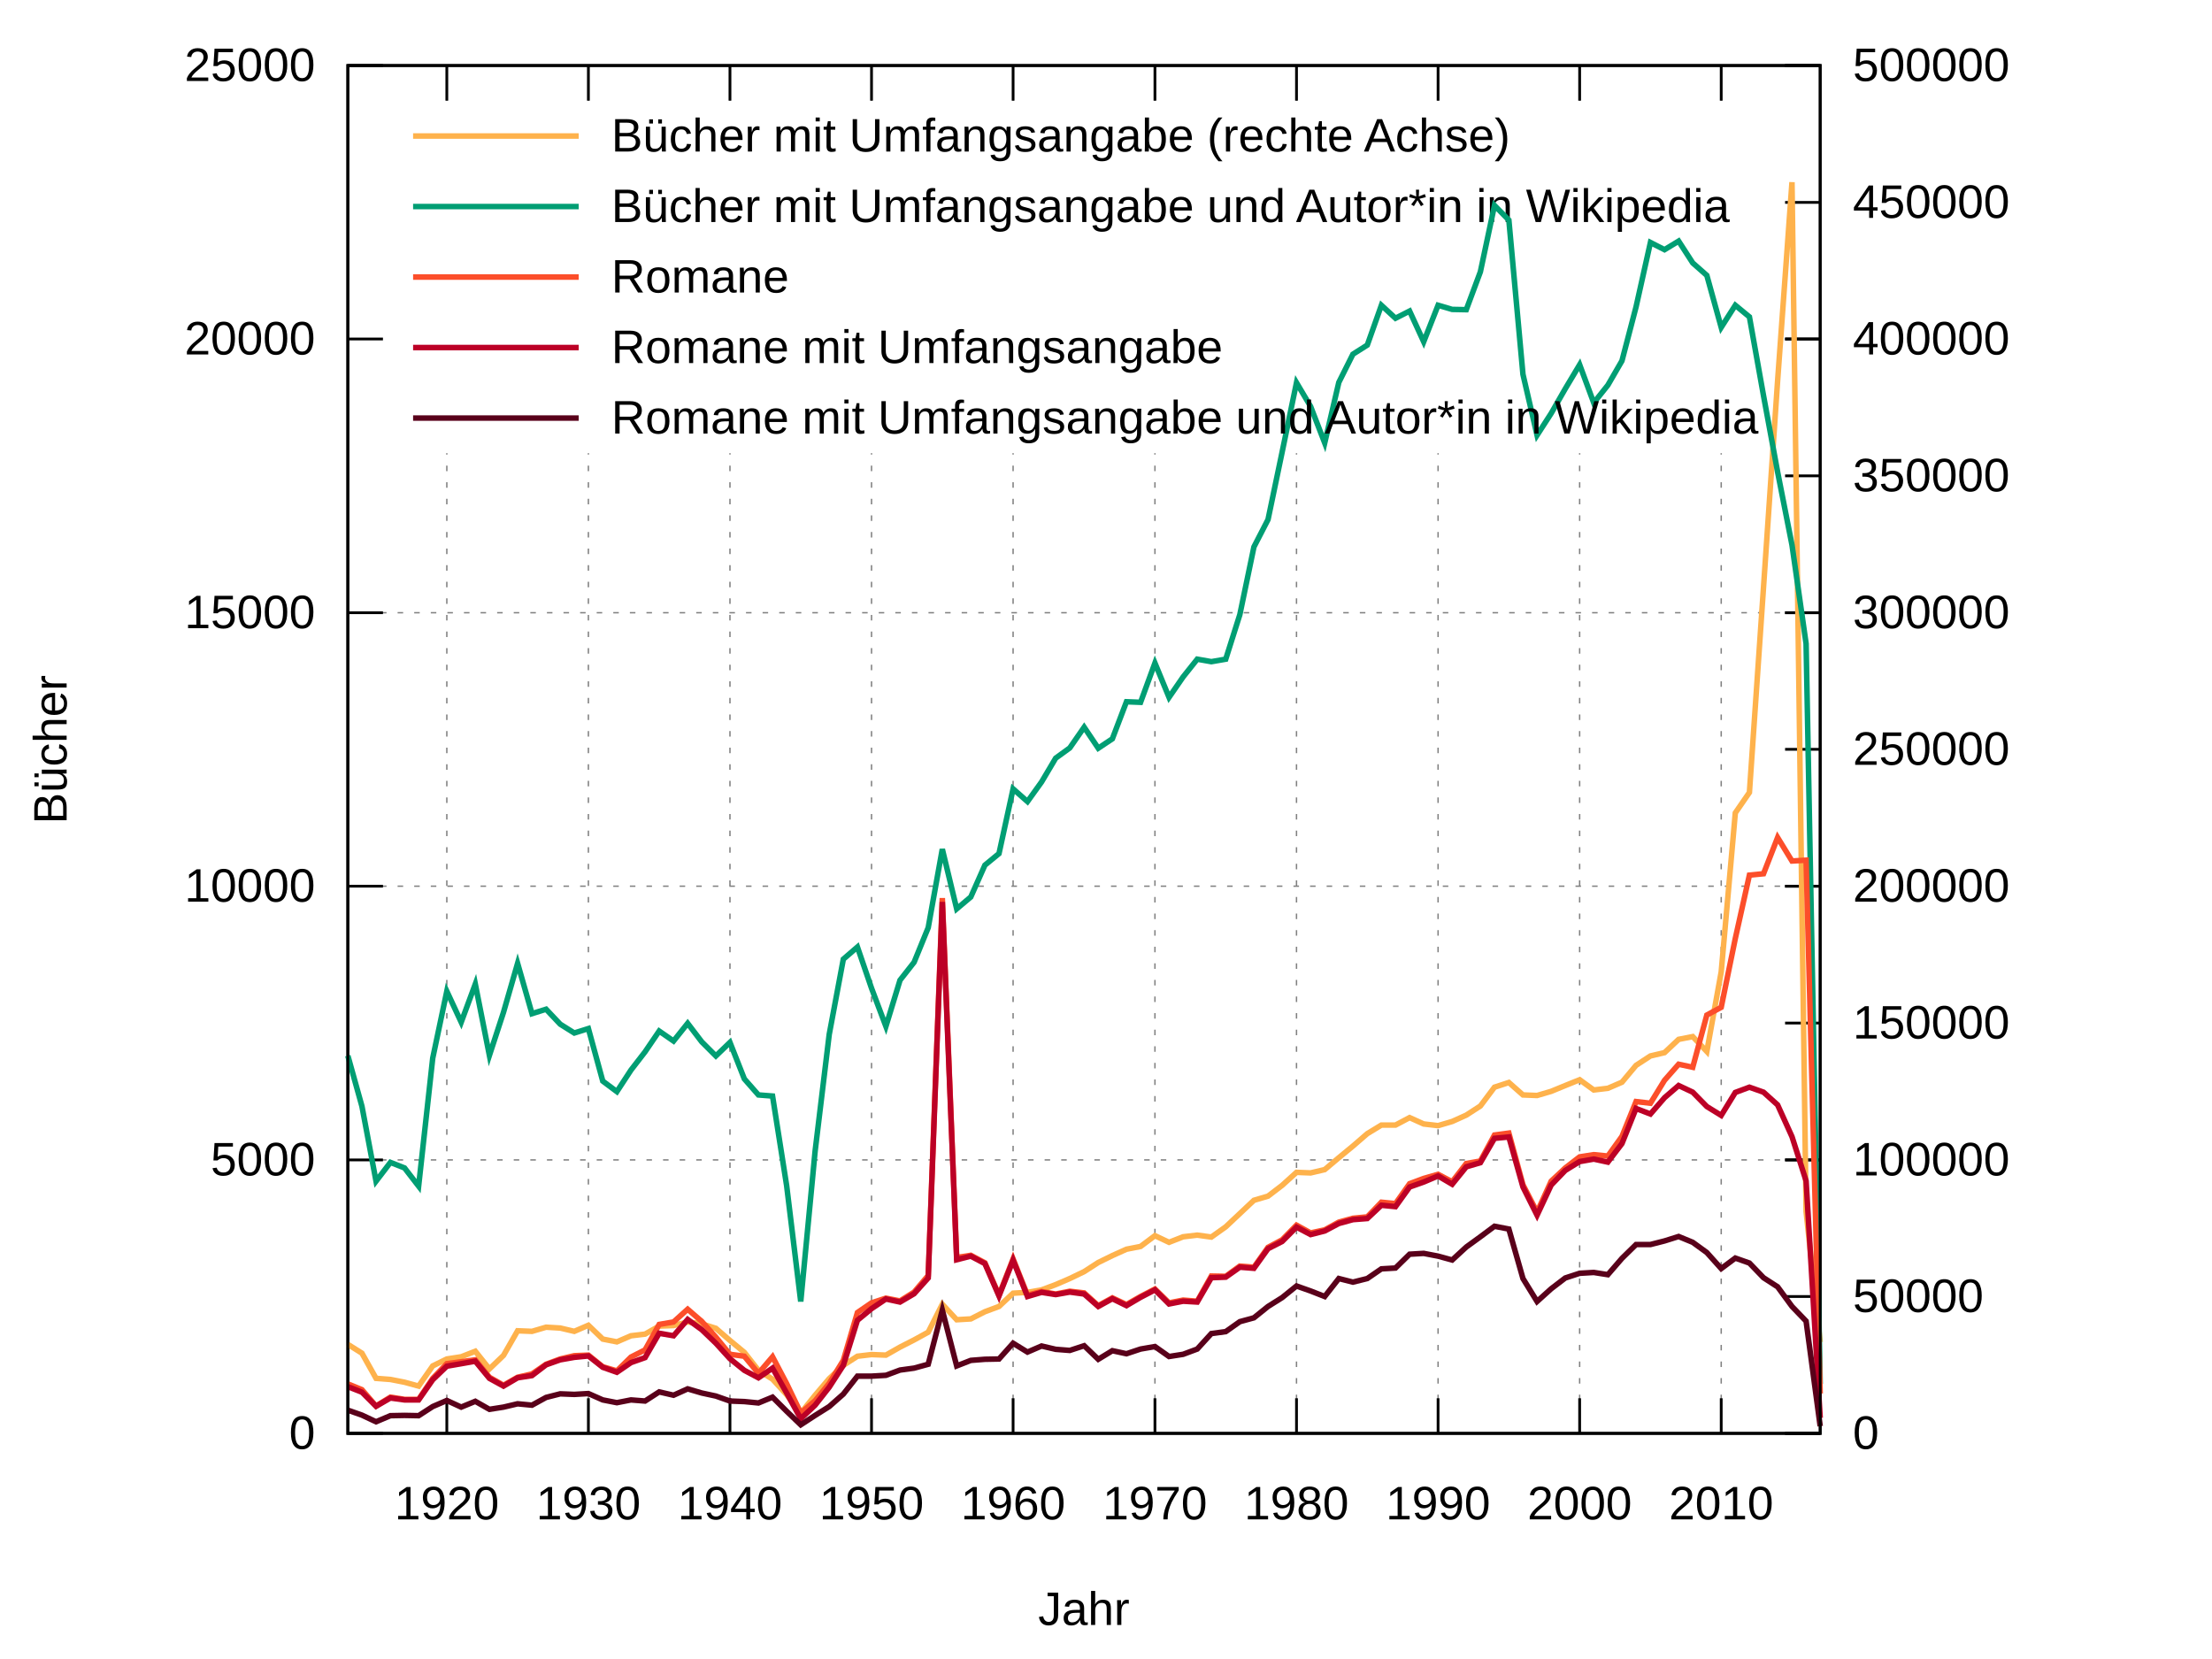
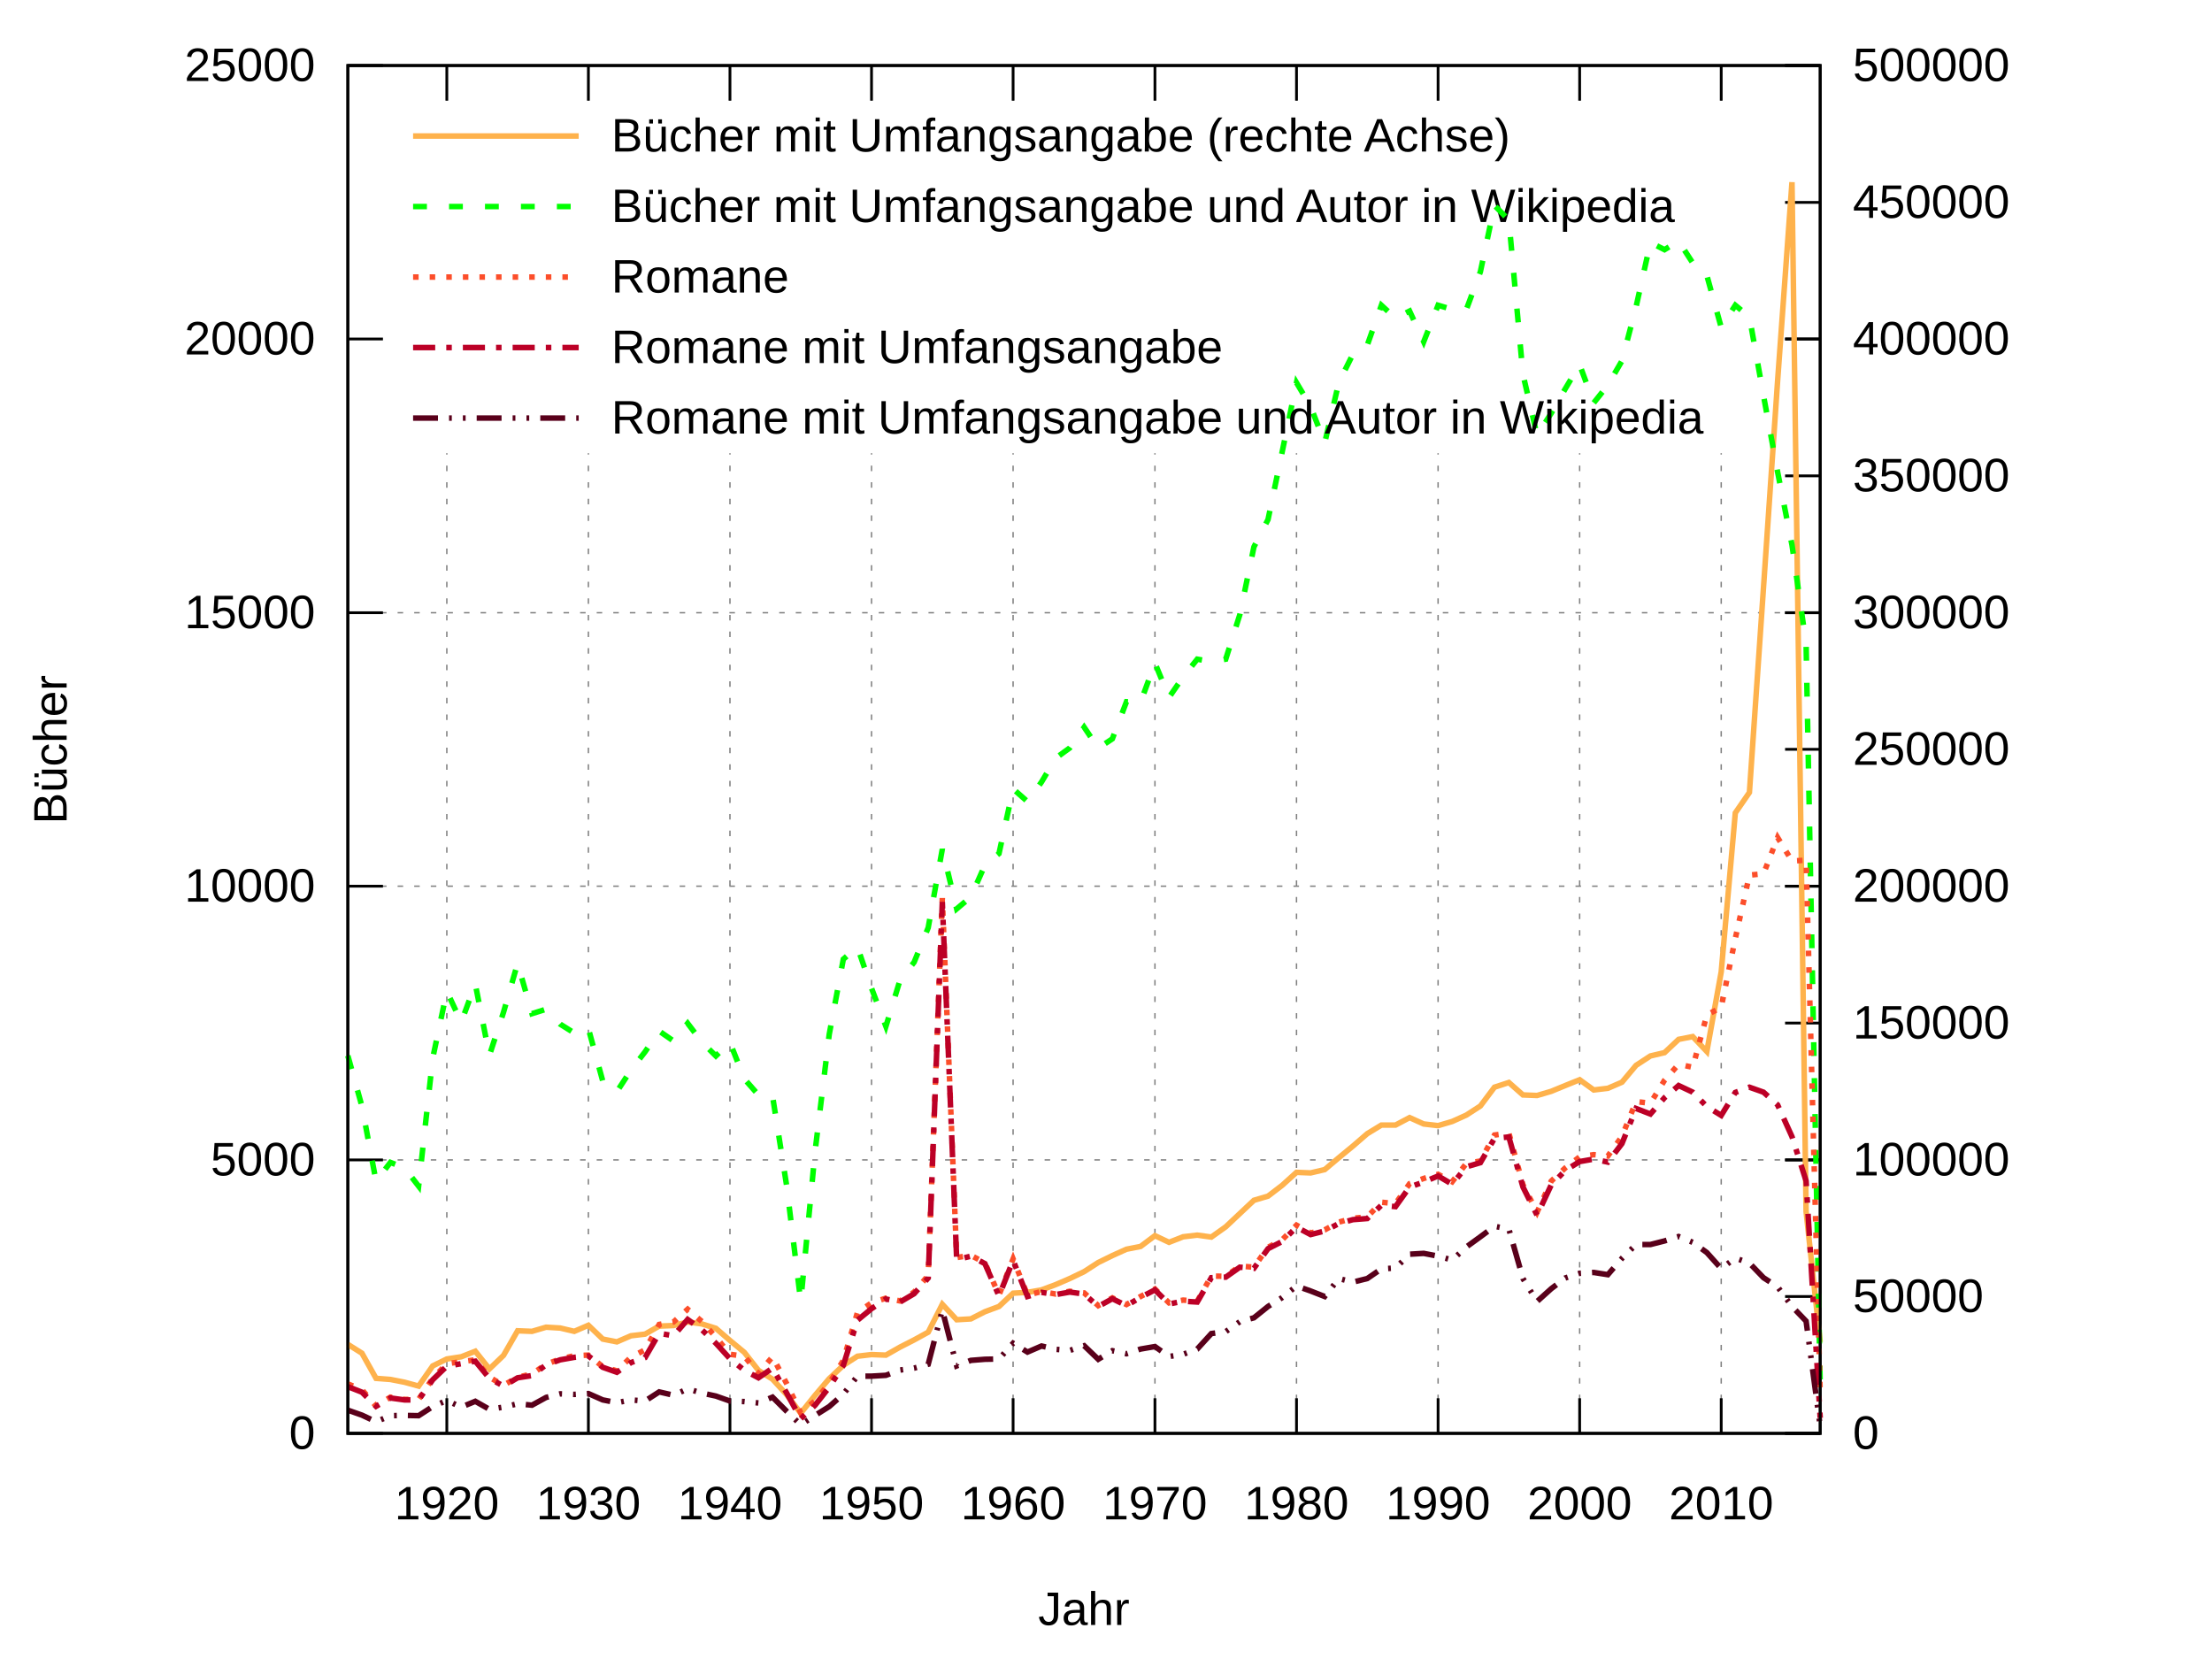
<svg xmlns="http://www.w3.org/2000/svg" xmlns:xlink="http://www.w3.org/1999/xlink" width="800" height="600" viewBox="0 0 800 600">
  <g id="gnuplot_canvas">
    <rect x="0" y="0" width="800" height="600" fill="none" />
    <defs>
      <circle id="gpDot" r="0.5" stroke-width="0.5" />
      <path id="gpPt0" stroke-width="0.157" stroke="currentColor" d="M-1,0 h2 M0,-1 v2" />
      <path id="gpPt1" stroke-width="0.157" stroke="currentColor" d="M-1,-1 L1,1 M1,-1 L-1,1" />
      <path id="gpPt2" stroke-width="0.157" stroke="currentColor" d="M-1,0 L1,0 M0,-1 L0,1 M-1,-1 L1,1 M-1,1 L1,-1" />
      <rect id="gpPt3" stroke-width="0.157" stroke="currentColor" x="-1" y="-1" width="2" height="2" />
      <rect id="gpPt4" stroke-width="0.157" stroke="currentColor" fill="currentColor" x="-1" y="-1" width="2" height="2" />
      <circle id="gpPt5" stroke-width="0.157" stroke="currentColor" cx="0" cy="0" r="1" />
      <use xlink:href="#gpPt5" id="gpPt6" fill="currentColor" stroke="none" />
      <path id="gpPt7" stroke-width="0.157" stroke="currentColor" d="M0,-1.33 L-1.33,0.67 L1.33,0.67 z" />
      <use xlink:href="#gpPt7" id="gpPt8" fill="currentColor" stroke="none" />
      <use xlink:href="#gpPt7" id="gpPt9" stroke="currentColor" transform="rotate(180)" />
      <use xlink:href="#gpPt9" id="gpPt10" fill="currentColor" stroke="none" />
      <use xlink:href="#gpPt3" id="gpPt11" stroke="currentColor" transform="rotate(45)" />
      <use xlink:href="#gpPt11" id="gpPt12" fill="currentColor" stroke="none" />
      <path id="gpPt13" stroke-width="0.157" stroke="currentColor" d="M0,1.330 L1.265,0.411 L0.782,-1.067 L-0.782,-1.076 L-1.265,0.411 z" />
      <use xlink:href="#gpPt13" id="gpPt14" fill="currentColor" stroke="none" />
      <filter id="textbox" filterUnits="objectBoundingBox" x="0" y="0" height="1" width="1">
        <feFlood flood-color="white" flood-opacity="1" result="bgnd" />
        <feComposite in="SourceGraphic" in2="bgnd" operator="atop" />
      </filter>
      <filter id="greybox" filterUnits="objectBoundingBox" x="0" y="0" height="1" width="1">
        <feFlood flood-color="lightgrey" flood-opacity="1" result="grey" />
        <feComposite in="SourceGraphic" in2="grey" operator="atop" />
      </filter>
    </defs>
    <g fill="none" color="white" stroke="currentColor" stroke-width="1.00" stroke-linecap="butt" stroke-linejoin="miter">
</g>
    <g fill="none" color="black" stroke="currentColor" stroke-width="1.00" stroke-linecap="butt" stroke-linejoin="miter">
</g>
    <g fill="none" color="black" stroke="black" stroke-width="0.50" stroke-linecap="butt" stroke-linejoin="miter">
</g>
    <g fill="none" color="gray" stroke="currentColor" stroke-width="0.50" stroke-linecap="butt" stroke-linejoin="miter">
      <path stroke="gray" stroke-dasharray="2,4" class="gridline" d="M125.8,518.4 L658.3,518.4  " />
    </g>
    <g fill="none" color="gray" stroke="gray" stroke-width="1.00" stroke-linecap="butt" stroke-linejoin="miter">
</g>
    <g fill="none" color="black" stroke="currentColor" stroke-width="1.00" stroke-linecap="butt" stroke-linejoin="miter">
      <path stroke="black" d="M125.8,518.4 L138.5,518.4 M658.3,518.4 L645.6,518.4  " />
      <g transform="translate(114.0,524.0)" stroke="none" fill="black" font-family="Arial" font-size="17.00" text-anchor="end">
        <text>
          <tspan font-family="Arial"> 0</tspan>
        </text>
      </g>
    </g>
    <g fill="none" color="black" stroke="currentColor" stroke-width="1.00" stroke-linecap="butt" stroke-linejoin="miter">
</g>
    <g fill="none" color="black" stroke="black" stroke-width="0.50" stroke-linecap="butt" stroke-linejoin="miter">
</g>
    <g fill="none" color="gray" stroke="currentColor" stroke-width="0.50" stroke-linecap="butt" stroke-linejoin="miter">
      <path stroke="gray" stroke-dasharray="2,4" class="gridline" d="M125.8,419.5 L658.3,419.5  " />
    </g>
    <g fill="none" color="gray" stroke="gray" stroke-width="1.00" stroke-linecap="butt" stroke-linejoin="miter">
</g>
    <g fill="none" color="black" stroke="currentColor" stroke-width="1.00" stroke-linecap="butt" stroke-linejoin="miter">
      <path stroke="black" d="M125.8,419.5 L138.5,419.5 M658.3,419.5 L645.6,419.5  " />
      <g transform="translate(114.0,425.1)" stroke="none" fill="black" font-family="Arial" font-size="17.00" text-anchor="end">
        <text>
          <tspan font-family="Arial"> 5000</tspan>
        </text>
      </g>
    </g>
    <g fill="none" color="black" stroke="currentColor" stroke-width="1.00" stroke-linecap="butt" stroke-linejoin="miter">
</g>
    <g fill="none" color="black" stroke="black" stroke-width="0.50" stroke-linecap="butt" stroke-linejoin="miter">
</g>
    <g fill="none" color="gray" stroke="currentColor" stroke-width="0.50" stroke-linecap="butt" stroke-linejoin="miter">
      <path stroke="gray" stroke-dasharray="2,4" class="gridline" d="M125.8,320.5 L658.3,320.5  " />
    </g>
    <g fill="none" color="gray" stroke="gray" stroke-width="1.00" stroke-linecap="butt" stroke-linejoin="miter">
</g>
    <g fill="none" color="black" stroke="currentColor" stroke-width="1.00" stroke-linecap="butt" stroke-linejoin="miter">
      <path stroke="black" d="M125.8,320.5 L138.5,320.5 M658.3,320.5 L645.6,320.5  " />
      <g transform="translate(114.0,326.1)" stroke="none" fill="black" font-family="Arial" font-size="17.00" text-anchor="end">
        <text>
          <tspan font-family="Arial"> 10000</tspan>
        </text>
      </g>
    </g>
    <g fill="none" color="black" stroke="currentColor" stroke-width="1.00" stroke-linecap="butt" stroke-linejoin="miter">
</g>
    <g fill="none" color="black" stroke="black" stroke-width="0.50" stroke-linecap="butt" stroke-linejoin="miter">
</g>
    <g fill="none" color="gray" stroke="currentColor" stroke-width="0.50" stroke-linecap="butt" stroke-linejoin="miter">
      <path stroke="gray" stroke-dasharray="2,4" class="gridline" d="M125.8,221.6 L658.3,221.6  " />
    </g>
    <g fill="none" color="gray" stroke="gray" stroke-width="1.00" stroke-linecap="butt" stroke-linejoin="miter">
</g>
    <g fill="none" color="black" stroke="currentColor" stroke-width="1.00" stroke-linecap="butt" stroke-linejoin="miter">
      <path stroke="black" d="M125.8,221.6 L138.5,221.6 M658.3,221.6 L645.6,221.6  " />
      <g transform="translate(114.0,227.2)" stroke="none" fill="black" font-family="Arial" font-size="17.00" text-anchor="end">
        <text>
          <tspan font-family="Arial"> 15000</tspan>
        </text>
      </g>
    </g>
    <g fill="none" color="black" stroke="currentColor" stroke-width="1.00" stroke-linecap="butt" stroke-linejoin="miter">
</g>
    <g fill="none" color="black" stroke="black" stroke-width="0.50" stroke-linecap="butt" stroke-linejoin="miter">
</g>
    <g fill="none" color="gray" stroke="currentColor" stroke-width="0.50" stroke-linecap="butt" stroke-linejoin="miter">
      <path stroke="gray" stroke-dasharray="2,4" class="gridline" d="M125.8,122.6 L137.6,122.6  " />
    </g>
    <g fill="none" color="gray" stroke="gray" stroke-width="1.00" stroke-linecap="butt" stroke-linejoin="miter">
</g>
    <g fill="none" color="black" stroke="currentColor" stroke-width="1.00" stroke-linecap="butt" stroke-linejoin="miter">
      <path stroke="black" d="M125.8,122.6 L138.5,122.6 M658.3,122.6 L645.6,122.6  " />
      <g transform="translate(114.0,128.2)" stroke="none" fill="black" font-family="Arial" font-size="17.00" text-anchor="end">
        <text>
          <tspan font-family="Arial"> 20000</tspan>
        </text>
      </g>
    </g>
    <g fill="none" color="black" stroke="currentColor" stroke-width="1.00" stroke-linecap="butt" stroke-linejoin="miter">
</g>
    <g fill="none" color="black" stroke="black" stroke-width="0.50" stroke-linecap="butt" stroke-linejoin="miter">
</g>
    <g fill="none" color="gray" stroke="currentColor" stroke-width="0.50" stroke-linecap="butt" stroke-linejoin="miter">
      <path stroke="gray" stroke-dasharray="2,4" class="gridline" d="M125.8,23.7 L658.3,23.7  " />
    </g>
    <g fill="none" color="gray" stroke="gray" stroke-width="1.00" stroke-linecap="butt" stroke-linejoin="miter">
</g>
    <g fill="none" color="black" stroke="currentColor" stroke-width="1.00" stroke-linecap="butt" stroke-linejoin="miter">
      <path stroke="black" d="M125.8,23.7 L138.5,23.7 M658.3,23.7 L645.6,23.7  " />
      <g transform="translate(114.0,29.3)" stroke="none" fill="black" font-family="Arial" font-size="17.00" text-anchor="end">
        <text>
          <tspan font-family="Arial"> 25000</tspan>
        </text>
      </g>
    </g>
    <g fill="none" color="black" stroke="currentColor" stroke-width="1.00" stroke-linecap="butt" stroke-linejoin="miter">
</g>
    <g fill="none" color="black" stroke="black" stroke-width="0.50" stroke-linecap="butt" stroke-linejoin="miter">
</g>
    <g fill="none" color="gray" stroke="currentColor" stroke-width="0.50" stroke-linecap="butt" stroke-linejoin="miter">
      <path stroke="gray" stroke-dasharray="2,4" class="gridline" d="M161.6,518.4 L161.6,163.9 M161.6,36.4 L161.6,23.7  " />
    </g>
    <g fill="none" color="gray" stroke="gray" stroke-width="1.00" stroke-linecap="butt" stroke-linejoin="miter">
</g>
    <g fill="none" color="black" stroke="currentColor" stroke-width="1.00" stroke-linecap="butt" stroke-linejoin="miter">
      <path stroke="black" d="M161.6,518.4 L161.6,505.7 M161.6,23.7 L161.6,36.4  " />
      <g transform="translate(161.6,549.5)" stroke="none" fill="black" font-family="Arial" font-size="17.00" text-anchor="middle">
        <text>
          <tspan font-family="Arial"> 1920</tspan>
        </text>
      </g>
    </g>
    <g fill="none" color="black" stroke="currentColor" stroke-width="1.00" stroke-linecap="butt" stroke-linejoin="miter">
</g>
    <g fill="none" color="black" stroke="black" stroke-width="0.50" stroke-linecap="butt" stroke-linejoin="miter">
</g>
    <g fill="none" color="gray" stroke="currentColor" stroke-width="0.50" stroke-linecap="butt" stroke-linejoin="miter">
      <path stroke="gray" stroke-dasharray="2,4" class="gridline" d="M212.8,518.4 L212.8,163.9 M212.8,36.4 L212.8,23.7  " />
    </g>
    <g fill="none" color="gray" stroke="gray" stroke-width="1.00" stroke-linecap="butt" stroke-linejoin="miter">
</g>
    <g fill="none" color="black" stroke="currentColor" stroke-width="1.00" stroke-linecap="butt" stroke-linejoin="miter">
      <path stroke="black" d="M212.8,518.4 L212.8,505.7 M212.8,23.7 L212.8,36.4  " />
      <g transform="translate(212.8,549.5)" stroke="none" fill="black" font-family="Arial" font-size="17.00" text-anchor="middle">
        <text>
          <tspan font-family="Arial"> 1930</tspan>
        </text>
      </g>
    </g>
    <g fill="none" color="black" stroke="currentColor" stroke-width="1.00" stroke-linecap="butt" stroke-linejoin="miter">
</g>
    <g fill="none" color="black" stroke="black" stroke-width="0.50" stroke-linecap="butt" stroke-linejoin="miter">
</g>
    <g fill="none" color="gray" stroke="currentColor" stroke-width="0.50" stroke-linecap="butt" stroke-linejoin="miter">
      <path stroke="gray" stroke-dasharray="2,4" class="gridline" d="M264.0,518.4 L264.0,163.9 M264.0,36.4 L264.0,23.7  " />
    </g>
    <g fill="none" color="gray" stroke="gray" stroke-width="1.00" stroke-linecap="butt" stroke-linejoin="miter">
</g>
    <g fill="none" color="black" stroke="currentColor" stroke-width="1.00" stroke-linecap="butt" stroke-linejoin="miter">
      <path stroke="black" d="M264.0,518.4 L264.0,505.7 M264.0,23.7 L264.0,36.4  " />
      <g transform="translate(264.0,549.5)" stroke="none" fill="black" font-family="Arial" font-size="17.00" text-anchor="middle">
        <text>
          <tspan font-family="Arial"> 1940</tspan>
        </text>
      </g>
    </g>
    <g fill="none" color="black" stroke="currentColor" stroke-width="1.00" stroke-linecap="butt" stroke-linejoin="miter">
</g>
    <g fill="none" color="black" stroke="black" stroke-width="0.50" stroke-linecap="butt" stroke-linejoin="miter">
</g>
    <g fill="none" color="gray" stroke="currentColor" stroke-width="0.50" stroke-linecap="butt" stroke-linejoin="miter">
      <path stroke="gray" stroke-dasharray="2,4" class="gridline" d="M315.2,518.4 L315.2,163.9 M315.2,36.4 L315.2,23.7  " />
    </g>
    <g fill="none" color="gray" stroke="gray" stroke-width="1.00" stroke-linecap="butt" stroke-linejoin="miter">
</g>
    <g fill="none" color="black" stroke="currentColor" stroke-width="1.00" stroke-linecap="butt" stroke-linejoin="miter">
      <path stroke="black" d="M315.2,518.4 L315.2,505.7 M315.2,23.7 L315.2,36.4  " />
      <g transform="translate(315.2,549.5)" stroke="none" fill="black" font-family="Arial" font-size="17.00" text-anchor="middle">
        <text>
          <tspan font-family="Arial"> 1950</tspan>
        </text>
      </g>
    </g>
    <g fill="none" color="black" stroke="currentColor" stroke-width="1.00" stroke-linecap="butt" stroke-linejoin="miter">
</g>
    <g fill="none" color="black" stroke="black" stroke-width="0.50" stroke-linecap="butt" stroke-linejoin="miter">
</g>
    <g fill="none" color="gray" stroke="currentColor" stroke-width="0.50" stroke-linecap="butt" stroke-linejoin="miter">
      <path stroke="gray" stroke-dasharray="2,4" class="gridline" d="M366.4,518.4 L366.4,163.9 M366.4,36.4 L366.4,23.7  " />
    </g>
    <g fill="none" color="gray" stroke="gray" stroke-width="1.00" stroke-linecap="butt" stroke-linejoin="miter">
</g>
    <g fill="none" color="black" stroke="currentColor" stroke-width="1.00" stroke-linecap="butt" stroke-linejoin="miter">
      <path stroke="black" d="M366.4,518.4 L366.4,505.7 M366.4,23.7 L366.4,36.4  " />
      <g transform="translate(366.4,549.5)" stroke="none" fill="black" font-family="Arial" font-size="17.00" text-anchor="middle">
        <text>
          <tspan font-family="Arial"> 1960</tspan>
        </text>
      </g>
    </g>
    <g fill="none" color="black" stroke="currentColor" stroke-width="1.00" stroke-linecap="butt" stroke-linejoin="miter">
</g>
    <g fill="none" color="black" stroke="black" stroke-width="0.50" stroke-linecap="butt" stroke-linejoin="miter">
</g>
    <g fill="none" color="gray" stroke="currentColor" stroke-width="0.50" stroke-linecap="butt" stroke-linejoin="miter">
      <path stroke="gray" stroke-dasharray="2,4" class="gridline" d="M417.7,518.4 L417.7,163.9 M417.7,36.4 L417.7,23.7  " />
    </g>
    <g fill="none" color="gray" stroke="gray" stroke-width="1.00" stroke-linecap="butt" stroke-linejoin="miter">
</g>
    <g fill="none" color="black" stroke="currentColor" stroke-width="1.00" stroke-linecap="butt" stroke-linejoin="miter">
      <path stroke="black" d="M417.7,518.4 L417.7,505.7 M417.7,23.7 L417.7,36.4  " />
      <g transform="translate(417.7,549.5)" stroke="none" fill="black" font-family="Arial" font-size="17.00" text-anchor="middle">
        <text>
          <tspan font-family="Arial"> 1970</tspan>
        </text>
      </g>
    </g>
    <g fill="none" color="black" stroke="currentColor" stroke-width="1.00" stroke-linecap="butt" stroke-linejoin="miter">
</g>
    <g fill="none" color="black" stroke="black" stroke-width="0.50" stroke-linecap="butt" stroke-linejoin="miter">
</g>
    <g fill="none" color="gray" stroke="currentColor" stroke-width="0.50" stroke-linecap="butt" stroke-linejoin="miter">
      <path stroke="gray" stroke-dasharray="2,4" class="gridline" d="M468.9,518.4 L468.9,163.9 M468.9,36.4 L468.9,23.7  " />
    </g>
    <g fill="none" color="gray" stroke="gray" stroke-width="1.00" stroke-linecap="butt" stroke-linejoin="miter">
</g>
    <g fill="none" color="black" stroke="currentColor" stroke-width="1.00" stroke-linecap="butt" stroke-linejoin="miter">
      <path stroke="black" d="M468.9,518.4 L468.9,505.7 M468.9,23.7 L468.9,36.4  " />
      <g transform="translate(468.9,549.5)" stroke="none" fill="black" font-family="Arial" font-size="17.00" text-anchor="middle">
        <text>
          <tspan font-family="Arial"> 1980</tspan>
        </text>
      </g>
    </g>
    <g fill="none" color="black" stroke="currentColor" stroke-width="1.00" stroke-linecap="butt" stroke-linejoin="miter">
</g>
    <g fill="none" color="black" stroke="black" stroke-width="0.50" stroke-linecap="butt" stroke-linejoin="miter">
</g>
    <g fill="none" color="gray" stroke="currentColor" stroke-width="0.50" stroke-linecap="butt" stroke-linejoin="miter">
      <path stroke="gray" stroke-dasharray="2,4" class="gridline" d="M520.1,518.4 L520.1,163.9 M520.1,36.4 L520.1,23.7  " />
    </g>
    <g fill="none" color="gray" stroke="gray" stroke-width="1.00" stroke-linecap="butt" stroke-linejoin="miter">
</g>
    <g fill="none" color="black" stroke="currentColor" stroke-width="1.00" stroke-linecap="butt" stroke-linejoin="miter">
      <path stroke="black" d="M520.1,518.4 L520.1,505.7 M520.1,23.7 L520.1,36.4  " />
      <g transform="translate(520.1,549.5)" stroke="none" fill="black" font-family="Arial" font-size="17.00" text-anchor="middle">
        <text>
          <tspan font-family="Arial"> 1990</tspan>
        </text>
      </g>
    </g>
    <g fill="none" color="black" stroke="currentColor" stroke-width="1.00" stroke-linecap="butt" stroke-linejoin="miter">
</g>
    <g fill="none" color="black" stroke="black" stroke-width="0.50" stroke-linecap="butt" stroke-linejoin="miter">
</g>
    <g fill="none" color="gray" stroke="currentColor" stroke-width="0.50" stroke-linecap="butt" stroke-linejoin="miter">
      <path stroke="gray" stroke-dasharray="2,4" class="gridline" d="M571.3,518.4 L571.3,163.9 M571.3,36.4 L571.3,23.7  " />
    </g>
    <g fill="none" color="gray" stroke="gray" stroke-width="1.00" stroke-linecap="butt" stroke-linejoin="miter">
</g>
    <g fill="none" color="black" stroke="currentColor" stroke-width="1.00" stroke-linecap="butt" stroke-linejoin="miter">
      <path stroke="black" d="M571.3,518.4 L571.3,505.7 M571.3,23.7 L571.3,36.4  " />
      <g transform="translate(571.3,549.5)" stroke="none" fill="black" font-family="Arial" font-size="17.00" text-anchor="middle">
        <text>
          <tspan font-family="Arial"> 2000</tspan>
        </text>
      </g>
    </g>
    <g fill="none" color="black" stroke="currentColor" stroke-width="1.00" stroke-linecap="butt" stroke-linejoin="miter">
</g>
    <g fill="none" color="black" stroke="black" stroke-width="0.50" stroke-linecap="butt" stroke-linejoin="miter">
</g>
    <g fill="none" color="gray" stroke="currentColor" stroke-width="0.50" stroke-linecap="butt" stroke-linejoin="miter">
      <path stroke="gray" stroke-dasharray="2,4" class="gridline" d="M622.5,518.4 L622.5,163.9 M622.5,36.4 L622.5,23.7  " />
    </g>
    <g fill="none" color="gray" stroke="gray" stroke-width="1.00" stroke-linecap="butt" stroke-linejoin="miter">
</g>
    <g fill="none" color="black" stroke="currentColor" stroke-width="1.00" stroke-linecap="butt" stroke-linejoin="miter">
      <path stroke="black" d="M622.5,518.4 L622.5,505.7 M622.5,23.7 L622.5,36.4  " />
      <g transform="translate(622.5,549.5)" stroke="none" fill="black" font-family="Arial" font-size="17.00" text-anchor="middle">
        <text>
          <tspan font-family="Arial"> 2010</tspan>
        </text>
      </g>
    </g>
    <g fill="none" color="black" stroke="currentColor" stroke-width="1.00" stroke-linecap="butt" stroke-linejoin="miter">
      <path stroke="black" d="M658.3,518.4 L645.6,518.4  " />
      <g transform="translate(670.1,524.0)" stroke="none" fill="black" font-family="Arial" font-size="17.00" text-anchor="start">
        <text>
          <tspan font-family="Arial"> 0</tspan>
        </text>
      </g>
    </g>
    <g fill="none" color="black" stroke="currentColor" stroke-width="1.00" stroke-linecap="butt" stroke-linejoin="miter">
      <path stroke="black" d="M658.3,468.9 L645.6,468.9  " />
      <g transform="translate(670.1,474.5)" stroke="none" fill="black" font-family="Arial" font-size="17.00" text-anchor="start">
        <text>
          <tspan font-family="Arial"> 50000</tspan>
        </text>
      </g>
    </g>
    <g fill="none" color="black" stroke="currentColor" stroke-width="1.00" stroke-linecap="butt" stroke-linejoin="miter">
      <path stroke="black" d="M658.3,419.5 L645.6,419.5  " />
      <g transform="translate(670.1,425.1)" stroke="none" fill="black" font-family="Arial" font-size="17.00" text-anchor="start">
        <text>
          <tspan font-family="Arial"> 100000</tspan>
        </text>
      </g>
    </g>
    <g fill="none" color="black" stroke="currentColor" stroke-width="1.00" stroke-linecap="butt" stroke-linejoin="miter">
      <path stroke="black" d="M658.3,370.0 L645.6,370.0  " />
      <g transform="translate(670.1,375.6)" stroke="none" fill="black" font-family="Arial" font-size="17.00" text-anchor="start">
        <text>
          <tspan font-family="Arial"> 150000</tspan>
        </text>
      </g>
    </g>
    <g fill="none" color="black" stroke="currentColor" stroke-width="1.00" stroke-linecap="butt" stroke-linejoin="miter">
      <path stroke="black" d="M658.3,320.5 L645.6,320.5  " />
      <g transform="translate(670.1,326.1)" stroke="none" fill="black" font-family="Arial" font-size="17.00" text-anchor="start">
        <text>
          <tspan font-family="Arial"> 200000</tspan>
        </text>
      </g>
    </g>
    <g fill="none" color="black" stroke="currentColor" stroke-width="1.00" stroke-linecap="butt" stroke-linejoin="miter">
      <path stroke="black" d="M658.3,271.0 L645.6,271.0  " />
      <g transform="translate(670.1,276.6)" stroke="none" fill="black" font-family="Arial" font-size="17.00" text-anchor="start">
        <text>
          <tspan font-family="Arial"> 250000</tspan>
        </text>
      </g>
    </g>
    <g fill="none" color="black" stroke="currentColor" stroke-width="1.00" stroke-linecap="butt" stroke-linejoin="miter">
      <path stroke="black" d="M658.3,221.6 L645.6,221.6  " />
      <g transform="translate(670.1,227.2)" stroke="none" fill="black" font-family="Arial" font-size="17.00" text-anchor="start">
        <text>
          <tspan font-family="Arial"> 300000</tspan>
        </text>
      </g>
    </g>
    <g fill="none" color="black" stroke="currentColor" stroke-width="1.00" stroke-linecap="butt" stroke-linejoin="miter">
      <path stroke="black" d="M658.3,172.1 L645.6,172.1  " />
      <g transform="translate(670.1,177.7)" stroke="none" fill="black" font-family="Arial" font-size="17.00" text-anchor="start">
        <text>
          <tspan font-family="Arial"> 350000</tspan>
        </text>
      </g>
    </g>
    <g fill="none" color="black" stroke="currentColor" stroke-width="1.00" stroke-linecap="butt" stroke-linejoin="miter">
      <path stroke="black" d="M658.3,122.6 L645.6,122.6  " />
      <g transform="translate(670.1,128.2)" stroke="none" fill="black" font-family="Arial" font-size="17.00" text-anchor="start">
        <text>
          <tspan font-family="Arial"> 400000</tspan>
        </text>
      </g>
    </g>
    <g fill="none" color="black" stroke="currentColor" stroke-width="1.00" stroke-linecap="butt" stroke-linejoin="miter">
      <path stroke="black" d="M658.3,73.2 L645.6,73.2  " />
      <g transform="translate(670.1,78.8)" stroke="none" fill="black" font-family="Arial" font-size="17.00" text-anchor="start">
        <text>
          <tspan font-family="Arial"> 450000</tspan>
        </text>
      </g>
    </g>
    <g fill="none" color="black" stroke="currentColor" stroke-width="1.00" stroke-linecap="butt" stroke-linejoin="miter">
      <path stroke="black" d="M658.3,23.7 L645.6,23.7  " />
      <g transform="translate(670.1,29.3)" stroke="none" fill="black" font-family="Arial" font-size="17.00" text-anchor="start">
        <text>
          <tspan font-family="Arial"> 500000</tspan>
        </text>
      </g>
    </g>
    <g fill="none" color="black" stroke="currentColor" stroke-width="1.00" stroke-linecap="butt" stroke-linejoin="miter">
</g>
    <g fill="none" color="black" stroke="currentColor" stroke-width="1.00" stroke-linecap="butt" stroke-linejoin="miter">
      <path stroke="black" d="M125.8,23.7 L125.8,518.4 L658.3,518.4 L658.3,23.7 L125.8,23.7 Z  " />
    </g>
    <g fill="none" color="black" stroke="currentColor" stroke-width="1.00" stroke-linecap="butt" stroke-linejoin="miter">
      <g transform="translate(24.1,271.1) rotate(270)" stroke="none" fill="black" font-family="Arial" font-size="17.00" text-anchor="middle">
        <text>
          <tspan font-family="Arial">Bücher</tspan>
        </text>
      </g>
    </g>
    <g fill="none" color="black" stroke="currentColor" stroke-width="1.00" stroke-linecap="butt" stroke-linejoin="miter">
      <g transform="translate(392.0,587.7)" stroke="none" fill="black" font-family="Arial" font-size="17.00" text-anchor="middle">
        <text>
          <tspan font-family="Arial">Jahr</tspan>
        </text>
      </g>
    </g>
    <g fill="none" color="black" stroke="currentColor" stroke-width="1.00" stroke-linecap="butt" stroke-linejoin="miter">
</g>
    <g id="gnuplot_plot_1">
      <g fill="none" color="white" stroke="currentColor" stroke-width="2.00" stroke-linecap="butt" stroke-linejoin="miter">
</g>
      <g fill="none" color="black" stroke="currentColor" stroke-width="2.00" stroke-linecap="butt" stroke-linejoin="miter">
        <g transform="translate(221.1,54.8)" stroke="none" fill="black" font-family="Arial" font-size="17.00" text-anchor="start">
          <text>
            <tspan font-family="Arial">Bücher mit Umfangsangabe (rechte Achse)</tspan>
          </text>
        </g>
      </g>
      <g fill="none" color="black" stroke="currentColor" stroke-width="2.00" stroke-linecap="butt" stroke-linejoin="miter">
        <path stroke="rgb(254, 178,  76)" d="M149.4,49.2 L209.3,49.2 M125.8,486.2 L130.9,489.4 L136.0,498.5 L141.2,498.9 L146.3,499.9 L151.4,501.3   L156.5,494.0 L161.6,491.5 L166.8,490.7 L171.9,488.7 L177.0,495.1 L182.1,490.2 L187.2,481.3 L192.4,481.5   L197.5,480.0 L202.6,480.3 L207.7,481.5 L212.8,479.3 L218.0,484.3 L223.1,485.3 L228.2,483.1 L233.3,482.5   L238.4,479.6 L243.6,479.4 L248.7,478.1 L253.8,478.8 L258.9,480.4 L264.0,484.8 L269.2,489.1 L274.3,495.6   L279.4,498.8 L284.5,504.4 L289.6,511.1 L294.8,504.6 L299.9,498.6 L305.0,493.8 L310.1,490.5 L315.2,489.9   L320.4,490.1 L325.5,487.2 L330.6,484.6 L335.7,481.8 L340.8,471.7 L346.0,477.3 L351.1,477.0 L356.2,474.4   L361.3,472.5 L366.4,467.7 L371.6,467.4 L376.7,466.5 L381.8,464.6 L386.9,462.4 L392.1,459.9 L397.2,456.6   L402.3,454.1 L407.4,451.8 L412.5,450.8 L417.7,446.9 L422.8,449.3 L427.9,447.3 L433.0,446.7 L438.1,447.4   L443.3,443.7 L448.4,438.9 L453.5,434.1 L458.6,432.6 L463.7,428.7 L468.9,424.0 L474.0,424.2 L479.1,423.0   L484.2,418.7 L489.3,414.5 L494.5,410.0 L499.6,406.9 L504.7,406.9 L509.8,404.2 L514.9,406.5 L520.1,407.1   L525.2,405.6 L530.3,403.3 L535.4,400.0 L540.5,393.2 L545.7,391.5 L550.8,396.0 L555.9,396.2 L561.0,394.7   L566.1,392.6 L571.3,390.5 L576.4,394.2 L581.5,393.6 L586.6,391.4 L591.7,385.3 L596.9,381.9 L602.0,380.7   L607.1,375.9 L612.2,374.9 L617.3,380.3 L622.5,351.5 L627.6,294.0 L632.7,286.6 L637.8,212.4 L642.9,137.7   L648.1,65.9 L653.2,438.2 L658.3,485.4  " />
      </g>
    </g>
    <g id="gnuplot_plot_2">
      <g fill="none" color="black" stroke="currentColor" stroke-width="2.00" stroke-linecap="butt" stroke-linejoin="miter">
        <g transform="translate(221.1,80.3)" stroke="none" fill="black" font-family="Arial" font-size="17.00" text-anchor="start">
          <text>
-             <tspan font-family="Arial">Bücher mit Umfangsangabe und Autor*in in Wikipedia</tspan>
+             <tspan font-family="Arial">Bücher mit Umfangsangabe und Autor in Wikipedia</tspan>
          </text>
        </g>
      </g>
      <g fill="none" color="black" stroke="currentColor" stroke-width="2.00" stroke-linecap="butt" stroke-linejoin="miter">
-         <path stroke="rgb(  0, 158, 115)" d="M149.4,74.7 L209.3,74.7 M125.8,381.8 L130.9,400.1 L136.0,427.2 L141.2,420.4 L146.3,422.4 L151.4,429.0   L156.5,382.7 L161.6,358.5 L166.8,369.7 L171.9,355.9 L177.0,381.7 L182.1,366.1 L187.2,348.4 L192.4,366.6   L197.5,365.0 L202.6,370.4 L207.7,373.6 L212.8,372.0 L218.0,391.0 L223.1,394.8 L228.2,387.0 L233.3,380.4   L238.4,372.9 L243.6,376.5 L248.7,370.1 L253.8,376.8 L258.9,381.9 L264.0,377.0 L269.2,390.2 L274.3,396.0   L279.4,396.4 L284.5,428.8 L289.6,470.7 L294.8,416.3 L299.9,374.1 L305.0,346.9 L310.1,342.5 L315.2,357.4   L320.4,371.2 L325.5,354.5 L330.6,348.0 L335.7,335.5 L340.8,307.1 L346.0,328.7 L351.1,324.4 L356.2,312.9   L361.3,308.7 L366.4,285.3 L371.6,289.9 L376.7,282.8 L381.8,274.2 L386.9,270.5 L392.1,263.0 L397.2,270.6   L402.3,267.2 L407.4,253.8 L412.5,254.0 L417.7,239.8 L422.8,252.2 L427.9,244.8 L433.0,238.4 L438.1,239.3   L443.3,238.4 L448.4,222.3 L453.5,197.8 L458.6,187.9 L463.7,163.5 L468.9,138.4 L474.0,147.0 L479.1,160.2   L484.2,138.3 L489.3,128.1 L494.5,124.8 L499.6,110.4 L504.7,115.1 L509.8,112.5 L514.9,123.6 L520.1,110.4   L525.2,111.9 L530.3,112.0 L535.4,98.3 L540.5,74.3 L545.7,79.6 L550.8,135.4 L555.9,157.4 L561.0,149.5   L566.1,140.6 L571.3,131.9 L576.4,145.7 L581.5,139.3 L586.6,130.5 L591.7,111.0 L596.9,87.7 L602.0,90.3   L607.1,87.2 L612.2,95.1 L617.3,99.6 L622.5,118.4 L627.6,110.4 L632.7,114.6 L637.8,143.1 L642.9,170.7   L648.1,197.1 L653.2,232.8 L658.3,500.5  " />
+         <path stroke="rgb(  0, 255,   0)" stroke-dasharray=" 5,8" d="M149.4,74.7 L209.3,74.7 M125.8,381.8 L130.9,400.1 L136.0,427.2 L141.2,420.4 L146.3,422.4 L151.4,429.0   L156.5,382.7 L161.6,358.5 L166.8,369.7 L171.9,355.9 L177.0,381.7 L182.1,366.1 L187.2,348.4 L192.4,366.6   L197.5,365.0 L202.6,370.4 L207.7,373.6 L212.8,372.0 L218.0,391.0 L223.1,394.8 L228.2,387.0 L233.3,380.4   L238.4,372.9 L243.6,376.5 L248.7,370.1 L253.8,376.8 L258.9,381.9 L264.0,377.0 L269.2,390.2 L274.3,396.0   L279.4,396.4 L284.5,428.8 L289.6,470.7 L294.8,416.3 L299.9,374.1 L305.0,346.9 L310.1,342.5 L315.2,357.4   L320.4,371.2 L325.5,354.5 L330.6,348.0 L335.7,335.5 L340.8,307.1 L346.0,328.7 L351.1,324.4 L356.2,312.9   L361.3,308.7 L366.4,285.3 L371.6,289.9 L376.7,282.8 L381.8,274.2 L386.9,270.5 L392.1,263.0 L397.2,270.6   L402.3,267.2 L407.4,253.8 L412.5,254.0 L417.7,239.8 L422.8,252.2 L427.9,244.8 L433.0,238.4 L438.1,239.3   L443.3,238.4 L448.4,222.3 L453.5,197.8 L458.6,187.9 L463.7,163.5 L468.9,138.4 L474.0,147.0 L479.1,160.2   L484.2,138.3 L489.3,128.1 L494.5,124.8 L499.6,110.4 L504.7,115.1 L509.8,112.5 L514.9,123.6 L520.1,110.4   L525.2,111.9 L530.3,112.0 L535.4,98.3 L540.5,74.3 L545.7,79.6 L550.8,135.4 L555.9,157.4 L561.0,149.5   L566.1,140.6 L571.3,131.9 L576.4,145.7 L581.5,139.3 L586.6,130.5 L591.7,111.0 L596.9,87.7 L602.0,90.3   L607.1,87.2 L612.2,95.1 L617.3,99.6 L622.5,118.4 L627.6,110.4 L632.7,114.6 L637.8,143.1 L642.9,170.7   L648.1,197.1 L653.2,232.8 L658.3,500.5  " />
      </g>
    </g>
    <g id="gnuplot_plot_3">
      <g fill="none" color="black" stroke="currentColor" stroke-width="2.00" stroke-linecap="butt" stroke-linejoin="miter">
        <g transform="translate(221.1,105.8)" stroke="none" fill="black" font-family="Arial" font-size="17.00" text-anchor="start">
          <text>
            <tspan font-family="Arial">Romane</tspan>
          </text>
        </g>
      </g>
      <g fill="none" color="black" stroke="currentColor" stroke-width="2.00" stroke-linecap="butt" stroke-linejoin="miter">
-         <path stroke="rgb(252,  78,  42)" d="M149.4,100.2 L209.3,100.2 M125.8,500.5 L130.9,502.6 L136.0,508.5 L141.2,505.3 L146.3,506.1 L151.4,506.1   L156.5,498.5 L161.6,493.2 L166.8,492.5 L171.9,491.8 L177.0,498.1 L182.1,501.0 L187.2,498.1 L192.4,496.9   L197.5,493.4 L202.6,491.5 L207.7,490.3 L212.8,490.1 L218.0,494.3 L223.1,495.8 L228.2,490.8 L233.3,488.2   L238.4,479.0 L243.6,478.1 L248.7,473.5 L253.8,477.9 L258.9,483.6 L264.0,489.8 L269.2,490.5 L274.3,496.7   L279.4,490.7 L284.5,500.4 L289.6,511.0 L294.8,506.6 L299.9,500.3 L305.0,492.0 L310.1,474.7 L315.2,471.2   L320.4,469.5 L325.5,470.5 L330.6,467.3 L335.7,461.3 L340.8,324.8 L346.0,454.8 L351.1,454.0 L356.2,456.7   L361.3,468.4 L366.4,455.3 L371.6,468.4 L376.7,467.1 L381.8,468.0 L386.9,467.0 L392.1,467.6 L397.2,472.2   L402.3,469.4 L407.4,471.8 L412.5,468.9 L417.7,466.2 L422.8,471.2 L427.9,470.2 L433.0,470.6 L438.1,461.5   L443.3,461.6 L448.4,457.9 L453.5,458.3 L458.6,451.1 L463.7,448.4 L468.9,443.1 L474.0,445.9 L479.1,444.8   L484.2,442.0 L489.3,440.6 L494.5,440.1 L499.6,434.8 L504.7,435.3 L509.8,428.1 L514.9,426.2 L520.1,424.7   L525.2,427.4 L530.3,420.8 L535.4,419.9 L540.5,410.5 L545.7,409.8 L550.8,428.5 L555.9,438.4 L561.0,427.2   L566.1,422.4 L571.3,418.4 L576.4,417.6 L581.5,418.1 L586.6,411.0 L591.7,398.4 L596.9,399.0 L602.0,390.7   L607.1,384.9 L612.2,386.0 L617.3,367.1 L622.5,364.3 L627.6,339.4 L632.7,316.5 L637.8,316.0 L642.9,302.9   L648.1,311.4 L653.2,311.1 L658.3,504.0  " />
+         <path stroke="rgb(252,  78,  42)" stroke-dasharray=" 2,4" d="M149.4,100.2 L209.3,100.2 M125.8,500.5 L130.9,502.6 L136.0,508.5 L141.2,505.3 L146.3,506.1 L151.4,506.1   L156.5,498.5 L161.6,493.2 L166.8,492.5 L171.9,491.8 L177.0,498.1 L182.1,501.0 L187.2,498.1 L192.4,496.9   L197.5,493.4 L202.6,491.5 L207.7,490.3 L212.8,490.1 L218.0,494.3 L223.1,495.8 L228.2,490.8 L233.3,488.2   L238.4,479.0 L243.6,478.1 L248.7,473.5 L253.8,477.9 L258.9,483.6 L264.0,489.8 L269.2,490.5 L274.3,496.7   L279.4,490.7 L284.5,500.4 L289.6,511.0 L294.8,506.6 L299.9,500.3 L305.0,492.0 L310.1,474.7 L315.2,471.2   L320.4,469.5 L325.5,470.5 L330.6,467.3 L335.7,461.3 L340.8,324.8 L346.0,454.8 L351.1,454.0 L356.2,456.7   L361.3,468.4 L366.4,455.3 L371.6,468.4 L376.7,467.1 L381.8,468.0 L386.9,467.0 L392.1,467.6 L397.2,472.2   L402.3,469.4 L407.4,471.8 L412.5,468.9 L417.7,466.2 L422.8,471.2 L427.9,470.2 L433.0,470.6 L438.1,461.5   L443.3,461.6 L448.4,457.9 L453.5,458.3 L458.6,451.1 L463.7,448.4 L468.9,443.1 L474.0,445.9 L479.1,444.8   L484.2,442.0 L489.3,440.6 L494.5,440.1 L499.6,434.8 L504.7,435.3 L509.8,428.1 L514.9,426.2 L520.1,424.7   L525.2,427.4 L530.3,420.8 L535.4,419.9 L540.5,410.5 L545.7,409.8 L550.8,428.5 L555.9,438.4 L561.0,427.2   L566.1,422.4 L571.3,418.4 L576.4,417.6 L581.5,418.1 L586.6,411.0 L591.7,398.4 L596.9,399.0 L602.0,390.7   L607.1,384.9 L612.2,386.0 L617.3,367.1 L622.5,364.3 L627.6,339.4 L632.7,316.5 L637.8,316.0 L642.9,302.9   L648.1,311.4 L653.2,311.1 L658.3,504.0  " />
      </g>
    </g>
    <g id="gnuplot_plot_4">
      <g fill="none" color="black" stroke="currentColor" stroke-width="2.00" stroke-linecap="butt" stroke-linejoin="miter">
        <g transform="translate(221.1,131.3)" stroke="none" fill="black" font-family="Arial" font-size="17.00" text-anchor="start">
          <text>
            <tspan font-family="Arial">Romane mit Umfangsangabe</tspan>
          </text>
        </g>
      </g>
      <g fill="none" color="black" stroke="currentColor" stroke-width="2.00" stroke-linecap="butt" stroke-linejoin="miter">
-         <path stroke="rgb(188,   0,  38)" d="M149.4,125.7 L209.3,125.7 M125.8,501.5 L130.9,503.5 L136.0,508.6 L141.2,505.6 L146.3,506.3 L151.4,506.3   L156.5,499.0 L161.6,494.1 L166.8,493.2 L171.9,492.3 L177.0,498.5 L182.1,501.3 L187.2,498.3 L192.4,497.5   L197.5,493.6 L202.6,491.8 L207.7,490.9 L212.8,490.4 L218.0,494.5 L223.1,496.3 L228.2,492.8 L233.3,491.0   L238.4,482.2 L243.6,483.1 L248.7,477.2 L253.8,480.9 L258.9,485.8 L264.0,491.4 L269.2,495.6 L274.3,498.3   L279.4,494.8 L284.5,503.8 L289.6,513.1 L294.8,508.2 L299.9,501.7 L305.0,493.8 L310.1,477.5 L315.2,473.3   L320.4,469.8 L325.5,470.9 L330.6,467.9 L335.7,462.2 L340.8,326.2 L346.0,455.6 L351.1,454.3 L356.2,457.0   L361.3,468.7 L366.4,455.8 L371.6,468.9 L376.7,467.4 L381.8,468.2 L386.9,467.3 L392.1,468.0 L397.2,472.5   L402.3,469.7 L407.4,472.2 L412.5,469.2 L417.7,466.5 L422.8,471.6 L427.9,470.6 L433.0,470.9 L438.1,462.1   L443.3,461.9 L448.4,458.3 L453.5,458.7 L458.6,451.6 L463.7,449.0 L468.9,443.8 L474.0,446.5 L479.1,445.2   L484.2,442.5 L489.3,441.1 L494.5,440.7 L499.6,435.9 L504.7,436.4 L509.8,429.3 L514.9,427.5 L520.1,425.3   L525.2,428.3 L530.3,422.0 L535.4,420.5 L540.5,411.7 L545.7,411.2 L550.8,429.3 L555.9,439.5 L561.0,428.6   L566.1,423.3 L571.3,420.1 L576.4,419.2 L581.5,420.3 L586.6,413.6 L591.7,400.9 L596.9,402.9 L602.0,397.0   L607.1,392.6 L612.2,395.0 L617.3,400.2 L622.5,403.4 L627.6,395.1 L632.7,393.2 L637.8,395.0 L642.9,399.6   L648.1,411.1 L653.2,427.1 L658.3,512.8  " />
+         <path stroke="rgb(188,   0,  38)" stroke-dasharray=" 8,4,2,4" d="M149.4,125.7 L209.3,125.7 M125.8,501.5 L130.9,503.5 L136.0,508.6 L141.2,505.6 L146.3,506.3 L151.4,506.3   L156.5,499.0 L161.6,494.1 L166.8,493.2 L171.9,492.3 L177.0,498.5 L182.1,501.3 L187.2,498.3 L192.4,497.5   L197.5,493.6 L202.6,491.8 L207.7,490.9 L212.8,490.4 L218.0,494.5 L223.1,496.3 L228.2,492.8 L233.3,491.0   L238.4,482.2 L243.6,483.1 L248.7,477.2 L253.8,480.9 L258.9,485.8 L264.0,491.4 L269.2,495.6 L274.3,498.3   L279.4,494.8 L284.5,503.8 L289.6,513.1 L294.8,508.2 L299.9,501.7 L305.0,493.8 L310.1,477.5 L315.2,473.3   L320.4,469.8 L325.5,470.9 L330.6,467.9 L335.7,462.2 L340.8,326.2 L346.0,455.6 L351.1,454.3 L356.2,457.0   L361.3,468.7 L366.4,455.8 L371.6,468.9 L376.7,467.4 L381.8,468.2 L386.9,467.3 L392.1,468.0 L397.2,472.5   L402.3,469.7 L407.4,472.2 L412.5,469.2 L417.7,466.5 L422.8,471.6 L427.9,470.6 L433.0,470.9 L438.1,462.1   L443.3,461.9 L448.4,458.3 L453.5,458.7 L458.6,451.6 L463.7,449.0 L468.9,443.8 L474.0,446.5 L479.1,445.2   L484.2,442.5 L489.3,441.1 L494.5,440.7 L499.6,435.9 L504.7,436.4 L509.8,429.3 L514.9,427.5 L520.1,425.3   L525.2,428.3 L530.3,422.0 L535.4,420.5 L540.5,411.7 L545.7,411.2 L550.8,429.3 L555.9,439.5 L561.0,428.6   L566.1,423.3 L571.3,420.1 L576.4,419.2 L581.5,420.3 L586.6,413.6 L591.7,400.9 L596.9,402.9 L602.0,397.0   L607.1,392.6 L612.2,395.0 L617.3,400.2 L622.5,403.4 L627.6,395.1 L632.7,393.2 L637.8,395.0 L642.9,399.6   L648.1,411.1 L653.2,427.1 L658.3,512.8  " />
      </g>
    </g>
    <g id="gnuplot_plot_5">
      <g fill="none" color="black" stroke="currentColor" stroke-width="2.00" stroke-linecap="butt" stroke-linejoin="miter">
        <g transform="translate(221.1,156.8)" stroke="none" fill="black" font-family="Arial" font-size="17.00" text-anchor="start">
          <text>
-             <tspan font-family="Arial">Romane mit Umfangsangabe und Autor*in in Wikipedia</tspan>
+             <tspan font-family="Arial">Romane mit Umfangsangabe und Autor in Wikipedia</tspan>
          </text>
        </g>
      </g>
      <g fill="none" color="black" stroke="currentColor" stroke-width="2.00" stroke-linecap="butt" stroke-linejoin="miter">
-         <path stroke="rgb( 89,   0,  26)" d="M149.4,151.2 L209.3,151.2 M125.8,510.0 L130.9,511.8 L136.0,514.2 L141.2,512.0 L146.3,511.9 L151.4,512.0   L156.5,508.7 L161.6,506.5 L166.8,508.9 L171.9,506.8 L177.0,509.7 L182.1,508.9 L187.2,507.7 L192.4,508.2   L197.5,505.4 L202.6,504.1 L207.7,504.3 L212.8,504.0 L218.0,506.3 L223.1,507.3 L228.2,506.3 L233.3,506.7   L238.4,503.4 L243.6,504.6 L248.7,502.3 L253.8,503.8 L258.9,504.9 L264.0,506.7 L269.2,506.9 L274.3,507.4   L279.4,505.3 L284.5,510.4 L289.6,515.3 L294.8,511.9 L299.9,508.7 L305.0,504.2 L310.1,497.7 L315.2,497.7   L320.4,497.4 L325.5,495.5 L330.6,494.8 L335.7,493.4 L340.8,473.8 L346.0,494.0 L351.1,492.0 L356.2,491.6   L361.3,491.5 L366.4,485.8 L371.6,489.0 L376.7,486.8 L381.8,488.0 L386.9,488.4 L392.1,486.7 L397.2,491.6   L402.3,488.5 L407.4,489.6 L412.5,487.9 L417.7,487.0 L422.8,490.6 L427.9,489.8 L433.0,487.9 L438.1,482.3   L443.3,481.6 L448.4,478.0 L453.5,476.6 L458.6,472.5 L463.7,469.3 L468.9,465.1 L474.0,466.9 L479.1,468.9   L484.2,462.4 L489.3,463.7 L494.5,462.4 L499.6,458.9 L504.7,458.6 L509.8,453.6 L514.9,453.3 L520.1,454.3   L525.2,455.7 L530.3,451.0 L535.4,447.3 L540.5,443.5 L545.7,444.5 L550.8,462.4 L555.9,470.7 L561.0,466.1   L566.1,462.2 L571.3,460.5 L576.4,460.2 L581.5,461.0 L586.6,455.1 L591.7,450.1 L596.9,450.1 L602.0,448.8   L607.1,447.2 L612.2,449.3 L617.3,453.0 L622.5,458.8 L627.6,455.0 L632.7,456.8 L637.8,462.1 L642.9,465.4   L648.1,472.5 L653.2,477.8 L658.3,515.8  " />
+         <path stroke="rgb( 89,   0,  26)" stroke-dasharray=" 9,4,1,4,1,4" d="M149.4,151.2 L209.3,151.2 M125.8,510.0 L130.9,511.8 L136.0,514.2 L141.2,512.0 L146.3,511.9 L151.4,512.0   L156.5,508.7 L161.6,506.5 L166.8,508.9 L171.9,506.8 L177.0,509.7 L182.1,508.9 L187.2,507.7 L192.4,508.2   L197.5,505.4 L202.6,504.1 L207.7,504.3 L212.8,504.0 L218.0,506.3 L223.1,507.3 L228.2,506.3 L233.3,506.7   L238.4,503.4 L243.6,504.6 L248.7,502.3 L253.8,503.8 L258.9,504.9 L264.0,506.7 L269.2,506.9 L274.3,507.4   L279.4,505.3 L284.5,510.4 L289.6,515.3 L294.8,511.9 L299.9,508.7 L305.0,504.2 L310.1,497.7 L315.2,497.7   L320.4,497.4 L325.5,495.5 L330.6,494.8 L335.7,493.4 L340.8,473.8 L346.0,494.0 L351.1,492.0 L356.2,491.6   L361.3,491.5 L366.4,485.8 L371.6,489.0 L376.7,486.8 L381.8,488.0 L386.9,488.4 L392.1,486.7 L397.2,491.6   L402.3,488.5 L407.4,489.6 L412.5,487.9 L417.7,487.0 L422.8,490.6 L427.9,489.8 L433.0,487.9 L438.1,482.3   L443.3,481.6 L448.4,478.0 L453.5,476.6 L458.6,472.5 L463.7,469.3 L468.9,465.1 L474.0,466.9 L479.1,468.9   L484.2,462.4 L489.3,463.7 L494.5,462.4 L499.6,458.9 L504.7,458.6 L509.8,453.6 L514.9,453.3 L520.1,454.3   L525.2,455.7 L530.3,451.0 L535.4,447.3 L540.5,443.5 L545.7,444.5 L550.8,462.4 L555.9,470.7 L561.0,466.1   L566.1,462.2 L571.3,460.5 L576.4,460.2 L581.5,461.0 L586.6,455.1 L591.7,450.1 L596.9,450.1 L602.0,448.8   L607.1,447.2 L612.2,449.3 L617.3,453.0 L622.5,458.8 L627.6,455.0 L632.7,456.8 L637.8,462.1 L642.9,465.4   L648.1,472.5 L653.2,477.8 L658.3,515.8  " />
      </g>
    </g>
    <g fill="none" color="black" stroke="currentColor" stroke-width="2.00" stroke-linecap="butt" stroke-linejoin="miter">
</g>
    <g fill="none" color="black" stroke="black" stroke-width="1.00" stroke-linecap="butt" stroke-linejoin="miter">
</g>
    <g fill="none" color="black" stroke="currentColor" stroke-width="1.00" stroke-linecap="butt" stroke-linejoin="miter">
      <path stroke="black" d="M125.8,23.7 L125.8,518.4 L658.3,518.4 L658.3,23.7 L125.8,23.7 Z  " />
    </g>
    <g fill="none" color="black" stroke="currentColor" stroke-width="1.00" stroke-linecap="butt" stroke-linejoin="miter">
</g>
  </g>
</svg>
